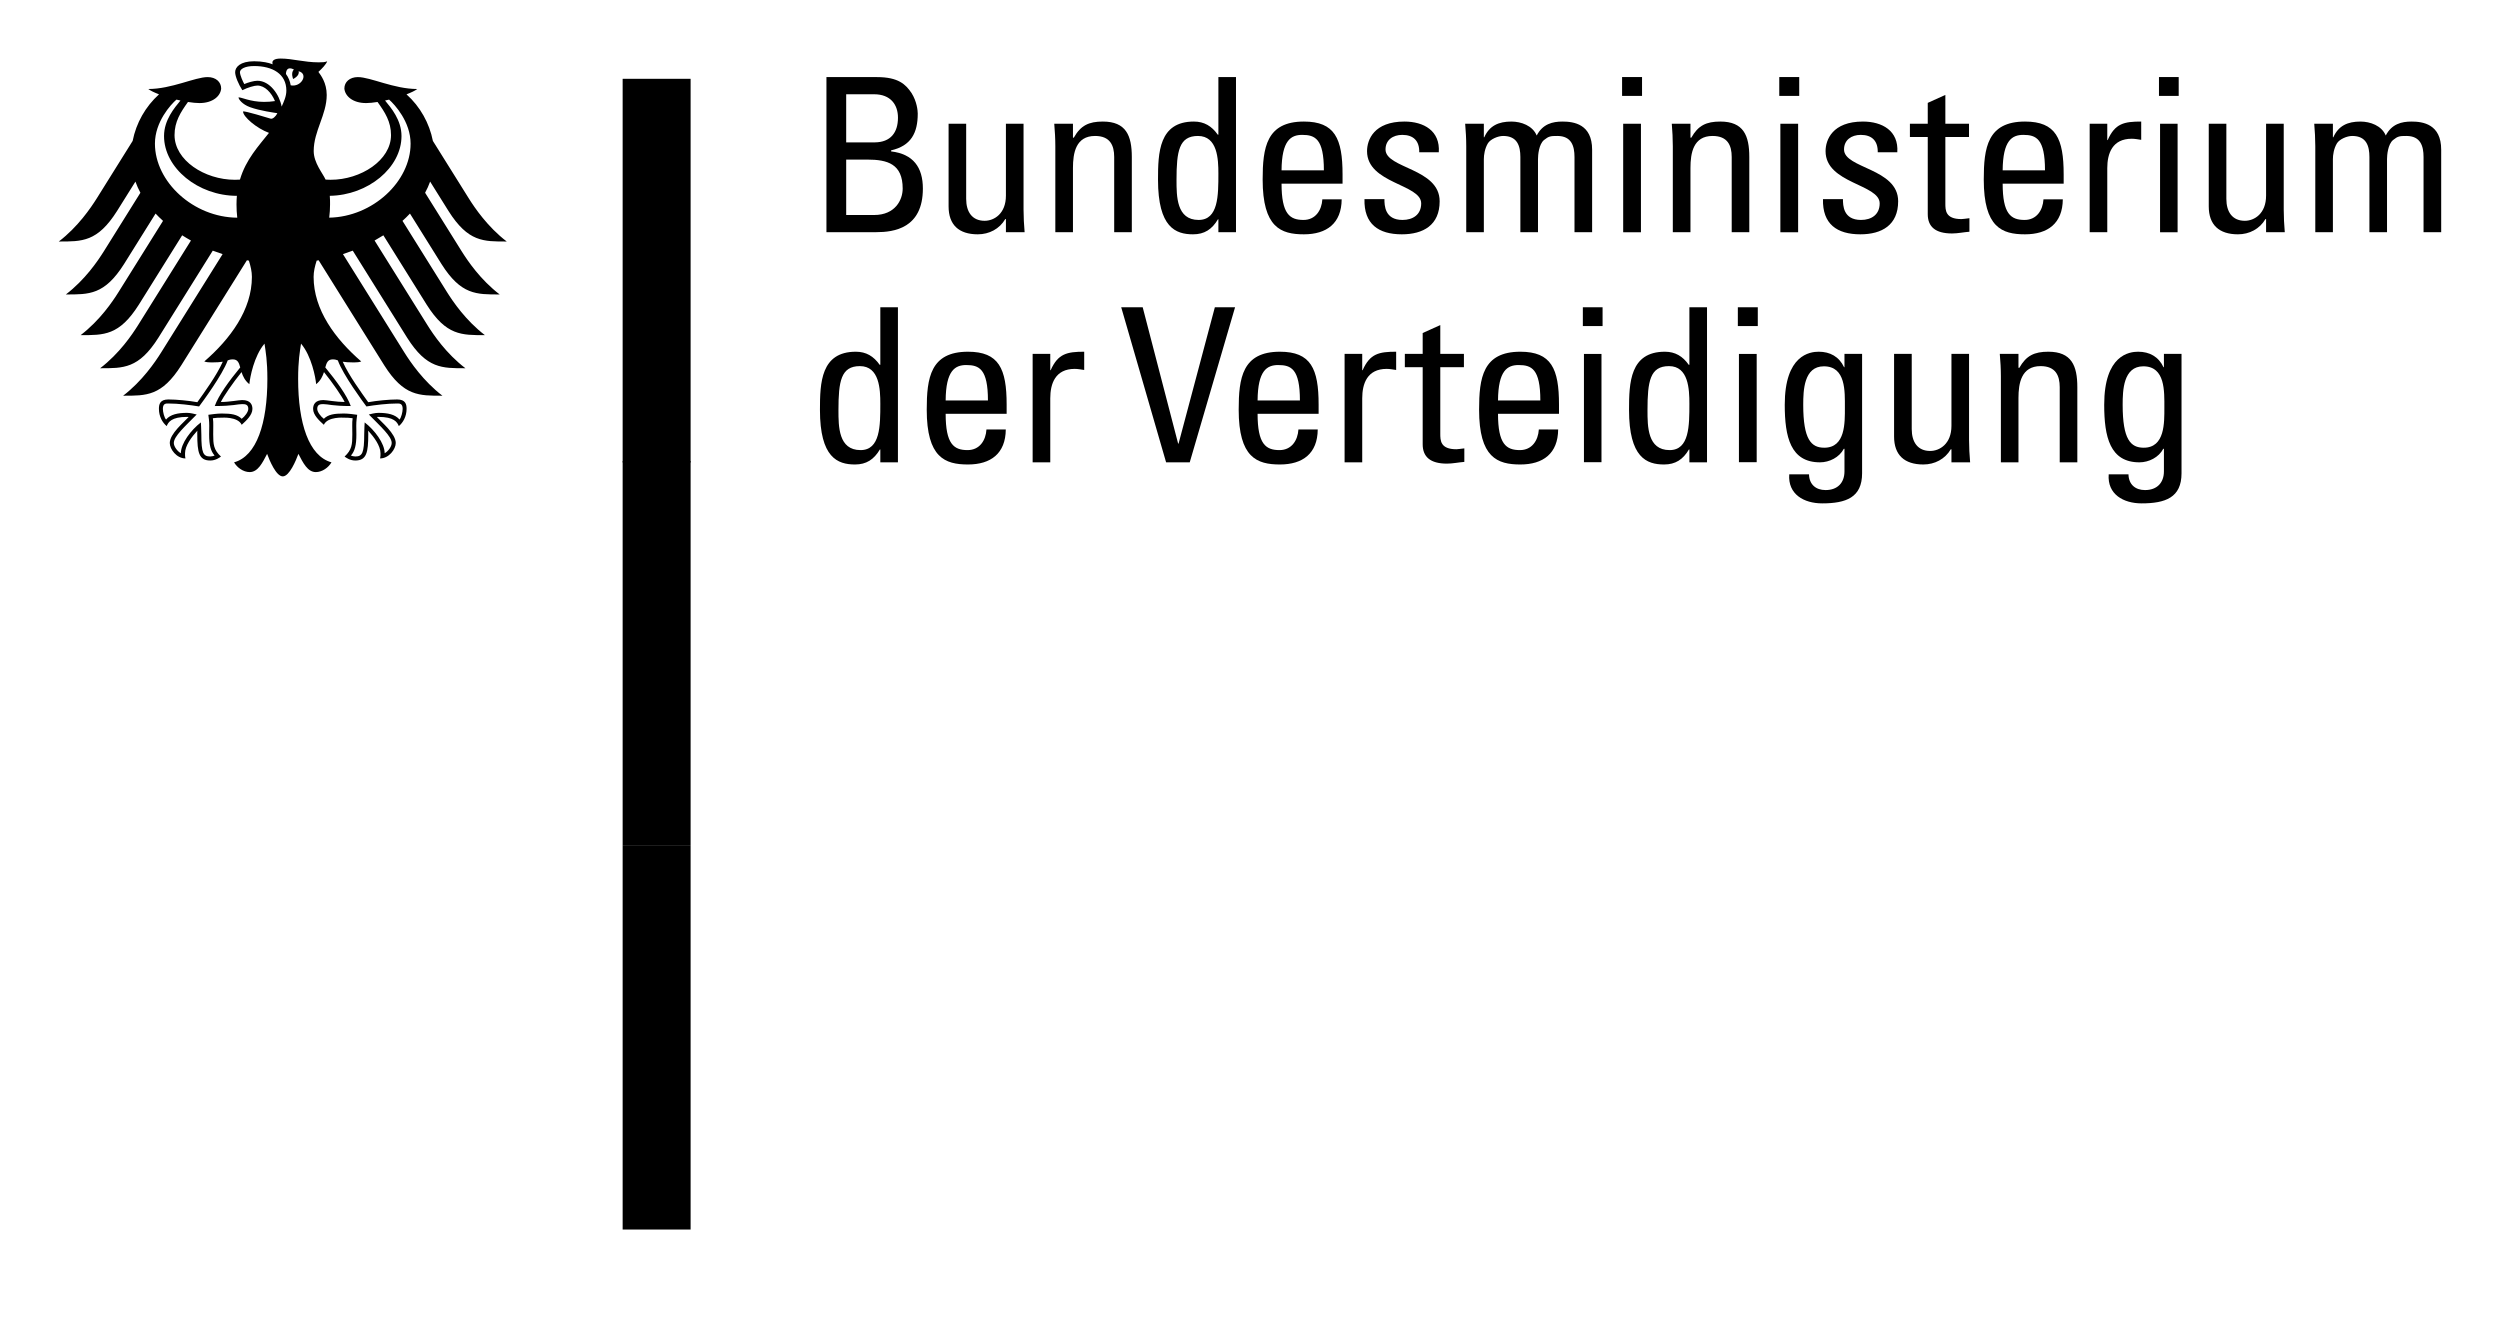
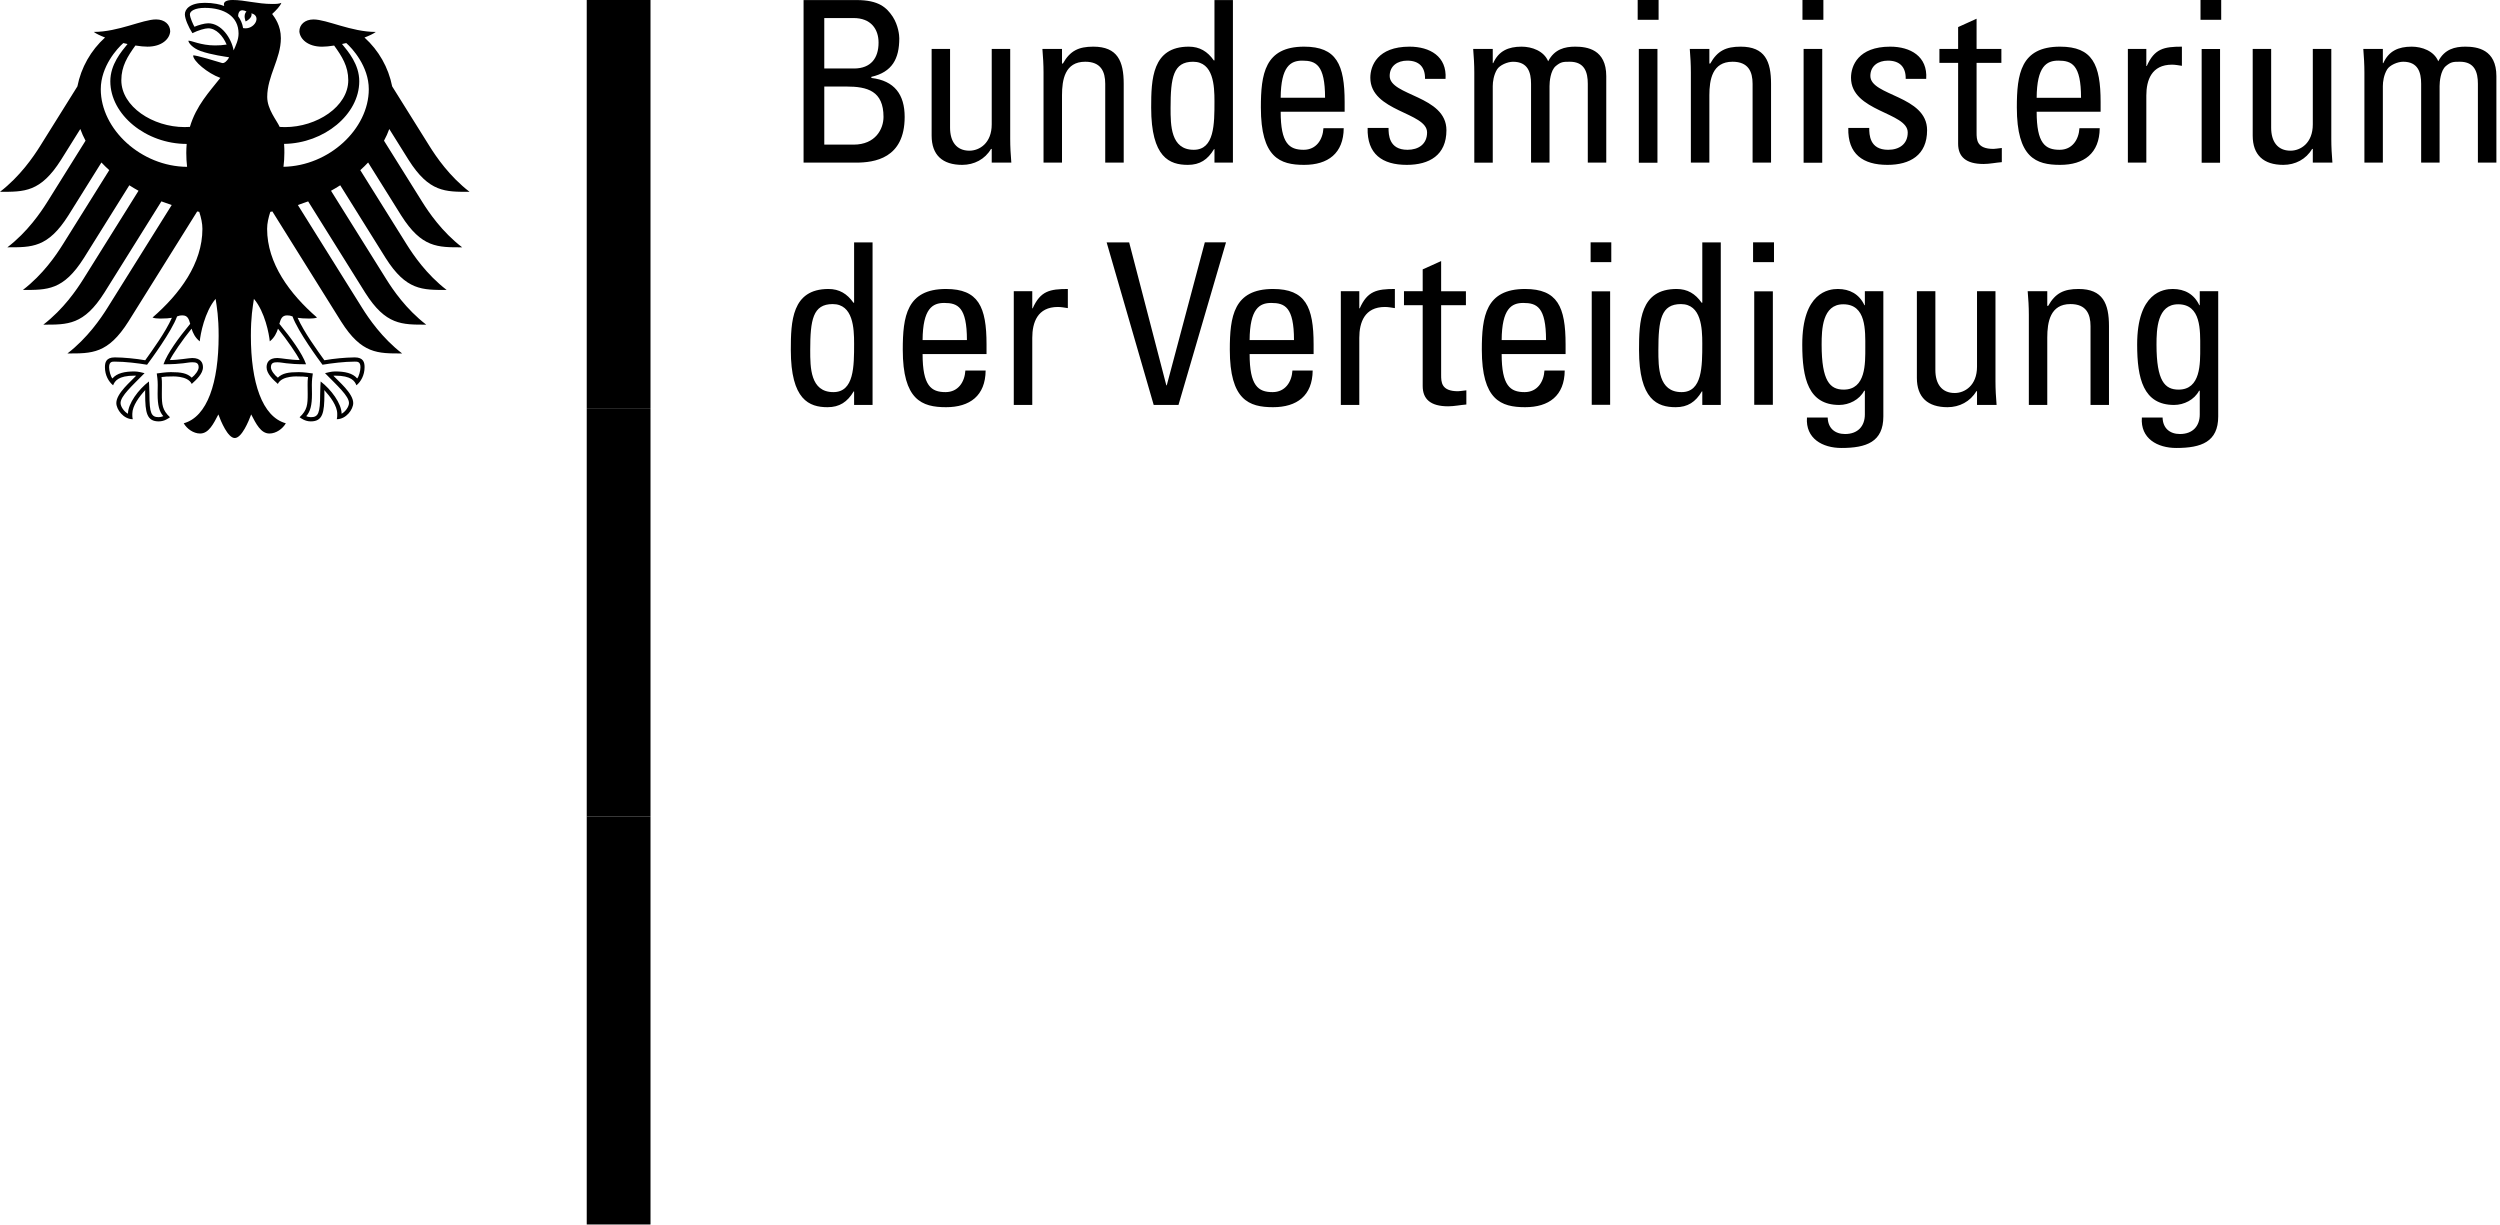
- <svg xmlns="http://www.w3.org/2000/svg" viewBox="0 0 756.496 398.764" role="img" aria-labelledby="logo-bmvg-title">
-   <g fill="currentColor">
-     <path d="M266.384 122.157c0 6.634 0 14.043-5.983 14.043-6.687 0-6.687-7.15-6.687-12.093 0-8.776.776-13.32 6.488-13.32 5.924 0 6.182 7.018 6.182 11.37zm0-11.762h-.192c-1.824-2.6-4.1-3.966-7.21-3.966-10.608 0-10.867 9.426-10.867 17.612 0 14.428 5.334 16.511 10.601 16.511 3.443 0 5.718-1.492 7.542-4.55h.126v3.9h5.327V92.975h-5.327v17.42m19.769 10.787c.06-9.095 2.859-10.72 6.235-10.72 3.901 0 6.561 1.16 6.561 10.72h-12.796zm18.455 4.033v-2.793c0-10.859-2.342-15.993-11.695-15.993-11.377 0-12.485 7.933-12.485 17.546 0 14.494 5.526 16.577 12.485 16.577 6.885 0 11.37-3.31 11.436-10.587h-5.851c-.192 3.31-2.076 6.235-5.718 6.235-4.16 0-6.627-1.824-6.627-10.985h18.455" fill-rule="evenodd" />
-     <path d="M317.809 107.079h-5.334v32.823h5.334v-19.364c0-4.424 1.492-8.915 7.403-8.915.975 0 1.89.199 2.866.331v-5.525c-5.201 0-7.928.583-10.143 5.585h-.126v-4.935m55.921-14.104h-6.116l-10.985 41.268h-.126l-10.727-41.268h-6.5l13.585 46.927h7.151l13.718-46.927" />
-     <path d="M380.543 121.182c.067-9.095 2.86-10.72 6.236-10.72 3.907 0 6.574 1.16 6.574 10.72h-12.81zm18.468 4.033v-2.793c0-10.859-2.341-15.993-11.708-15.993-11.377 0-12.478 7.933-12.478 17.546 0 14.494 5.526 16.577 12.478 16.577 6.892 0 11.377-3.31 11.443-10.587h-5.844c-.2 3.31-2.083 6.235-5.732 6.235-4.159 0-6.627-1.824-6.627-10.985h18.468" fill-rule="evenodd" />
-     <path d="M412.206 107.079h-5.334v32.823h5.334v-19.364c0-4.424 1.492-8.915 7.41-8.915.981 0 1.883.199 2.859.331v-5.525c-5.201 0-7.934.583-10.137 5.585h-.132v-4.935m12.896 0v4.026h5.4v23.337c0 3.768 2.268 5.851 7.343 5.851 1.751 0 3.509-.391 5.26-.524v-4.093c-1.167.133-2.01.266-2.401.266-4.876 0-4.876-2.667-4.876-4.75v-20.087h7.151v-4.026h-7.15v-8.71l-5.328 2.401v6.309h-5.4" />
-     <path d="M453.295 121.182c.066-9.095 2.859-10.72 6.235-10.72 3.908 0 6.574 1.16 6.574 10.72h-12.81zm18.455 4.033v-2.793c0-10.859-2.329-15.993-11.696-15.993-11.376 0-12.484 7.933-12.484 17.546 0 14.494 5.532 16.577 12.484 16.577 6.893 0 11.377-3.31 11.443-10.587h-5.85c-.193 3.31-2.083 6.235-5.725 6.235-4.16 0-6.627-1.824-6.627-10.985h18.455m7.549 14.654h5.307v-32.77h-5.307v32.77zm5.638-46.9h-5.97v5.705h5.97v-5.705zm26.27 29.188c0 6.634 0 14.043-5.977 14.043-6.7 0-6.7-7.15-6.7-12.093 0-8.776.782-13.32 6.507-13.32 5.91 0 6.17 7.018 6.17 11.37zm0-11.762h-.193c-1.817-2.6-4.1-3.966-7.217-3.966-10.594 0-10.853 9.426-10.853 17.612 0 14.428 5.327 16.511 10.594 16.511 3.443 0 5.725-1.492 7.536-4.55h.133v3.9h5.333V92.975h-5.333v17.42m14.992 29.474h5.373v-32.77h-5.373v32.77zm5.705-46.9h-6.037v5.705h6.037v-5.705zm26.356 30.362c0 4.55.198 12.146-6.236 12.146-3.96 0-6.369-2.46-6.369-12.995 0-4.352.193-11.635 6.243-11.635 6.693 0 6.361 7.608 6.361 12.484zm-.127-12.226h-.126c-1.5-3.184-4.232-4.676-7.675-4.676-2.66 0-10.269.975-10.269 16.053 0 9.752 1.751 17.42 10.66 17.42 2.86 0 5.845-1.5 7.211-4.093h.2v6.826c0 3.377-2.01 5.659-5.72 5.659-2.931 0-4.941-1.692-5.008-4.757h-5.983c-.451 6.057 4.484 8.783 9.95 8.783 7.218 0 12.094-1.758 12.094-9.101v-36.14h-5.334v4.026" fill-rule="evenodd" />
-     <path d="M590.505 128.857c0 5.453-3.568 7.602-6.434 7.602-3.768 0-5.586-2.667-5.586-6.627V107.08h-5.34v25.02c0 5.592 3.125 8.451 8.85 8.451 3.442 0 6.56-1.625 8.318-4.61h.192v3.96h5.652c-.192-2.269-.325-4.55-.325-6.82V107.08h-5.327v21.778m38.091 11.044v-22.747c0-6.5-1.751-10.726-8.776-10.726-4.22 0-6.687 1.167-8.77 4.869h-.265v-4.22h-5.652c.199 2.276.331 4.545.331 6.827v25.997h5.32v-19.437c0-4.484.85-9.678 6.7-9.678 4.545 0 5.785 2.859 5.785 6.368v22.747h5.327" />
-     <path d="M654.932 123.331c0 4.55.192 12.146-6.243 12.146-3.967 0-6.375-2.46-6.375-12.995 0-4.352.193-11.635 6.25-11.635 6.686 0 6.368 7.608 6.368 12.484zm-.133-12.226h-.133c-1.499-3.184-4.225-4.676-7.668-4.676-2.667 0-10.27.975-10.27 16.053 0 9.752 1.752 17.42 10.655 17.42 2.865 0 5.857-1.5 7.217-4.093h.199v6.826c0 3.377-2.017 5.659-5.725 5.659-2.925 0-4.935-1.692-5.002-4.757h-5.983c-.458 6.057 4.49 8.783 9.95 8.783 7.211 0 12.087-1.758 12.087-9.101v-36.14h-5.327v4.026M256.056 48.291h6.375c6.11 0 10.72 1.3 10.72 8.77 0 3.45-2.276 8-8.644 8h-8.451v-16.77zm0-19.768h8.451c5.009 0 7.218 3.184 7.218 7.085 0 4.55-2.276 7.416-6.96 7.476h-8.71V28.523zm9.101 41.732c5.327 0 14.103-1.16 14.103-13.194 0-6.435-2.925-10.462-9.612-11.244v-.319c6.037-1.373 8.06-5.267 8.06-11.118 0-.909-.265-3.701-1.89-6.242-1.752-2.6-3.967-4.81-10.462-4.81H250.08v46.927h15.078" fill-rule="evenodd" />
-     <path d="M304.389 59.21c0 5.46-3.576 7.602-6.435 7.602-3.768 0-5.592-2.667-5.592-6.627V37.438h-5.32v25.016c0 5.592 3.11 8.451 8.83 8.451 3.442 0 6.573-1.618 8.318-4.61h.199v3.96h5.658c-.192-2.269-.325-4.544-.325-6.826V37.44h-5.333v21.77m38.097 11.045V47.508c0-6.5-1.758-10.726-8.776-10.726-4.226 0-6.7 1.174-8.777 4.875h-.258v-4.219h-5.659c.192 2.27.325 4.545.325 6.82v25.997h5.334V50.818c0-4.477.842-9.678 6.693-9.678 4.55 0 5.784 2.859 5.784 6.368v22.747h5.334" />
-     <path d="M368.682 52.51c0 6.634 0 14.044-5.983 14.044-6.687 0-6.687-7.152-6.687-12.087 0-8.776.776-13.327 6.488-13.327 5.924 0 6.182 7.018 6.182 11.37zm0-11.761h-.192c-1.824-2.594-4.1-3.967-7.218-3.967-10.6 0-10.859 9.433-10.859 17.612 0 14.435 5.334 16.511 10.594 16.511 3.456 0 5.725-1.492 7.55-4.55h.125v3.9h5.327V23.33h-5.327v17.42m19.112 10.785c.073-9.095 2.859-10.72 6.242-10.72 3.894 0 6.568 1.168 6.568 10.72h-12.81zm18.461 4.033v-2.793c0-10.852-2.348-15.993-11.701-15.993-11.37 0-12.478 7.934-12.478 17.552 0 14.495 5.526 16.571 12.478 16.571 6.892 0 11.376-3.31 11.436-10.587h-5.85c-.193 3.31-2.077 6.236-5.712 6.236-4.166 0-6.634-1.825-6.634-10.986h18.461" fill-rule="evenodd" />
-     <path d="M435.636 60.902c0-10.017-16.379-9.891-16.379-15.67 0-2.858 2.216-4.417 5.068-4.417 3.384 0 5.208 1.818 5.135 5.267h5.917c.451-6.508-4.55-9.3-10.395-9.3-9.24 0-11.317 5.532-11.317 8.968 0 9.818 16.385 9.944 16.385 15.795 0 3.383-2.474 5.009-5.658 5.009-5.393 0-5.466-4.418-5.466-6.302h-6.037c-.199 7.535 4.226 10.653 11.304 10.653 6.5 0 11.443-2.793 11.443-10.003m29.758 9.353V48.158c0-1.24.26-4.484 1.818-5.784 1.433-1.168 2.017-1.234 4.033-1.234 4.286 0 5.195 3.051 5.195 6.368v22.747h5.333V45.3c0-7.735-5.526-8.517-8.969-8.517-2.985 0-5.983.716-7.8 4.225-1.235-2.985-4.684-4.225-7.676-4.225-3.828 0-6.627 1.24-8.186 4.75h-.133v-4.094h-5.652c.193 2.27.326 4.545.326 6.82v25.997h5.326V48.158c0-1.24.26-3.184 1.24-4.816.777-1.227 2.993-2.202 4.611-2.202 4.292 0 5.201 3.051 5.201 6.368v22.747h5.333" />
-     <path d="M491.173 70.282h5.373V37.445h-5.373v32.837zm5.705-46.967h-6.037v5.705h6.037v-5.705z" fill-rule="evenodd" />
-     <path d="M529.336 70.255V47.508c0-6.5-1.75-10.726-8.77-10.726-4.232 0-6.7 1.174-8.776 4.875h-.258v-4.219h-5.652c.186 2.27.312 4.545.312 6.82v25.997h5.34V50.818c0-4.477.842-9.678 6.686-9.678 4.558 0 5.792 2.859 5.792 6.368v22.747h5.326" />
-     <path d="M538.736 70.282h5.374V37.445h-5.374v32.837zm5.705-46.967h-6.036v5.705h6.036v-5.705z" fill-rule="evenodd" />
-     <path d="M574.38 60.902c0-10.017-16.38-9.891-16.38-15.67 0-2.858 2.21-4.417 5.069-4.417 3.383 0 5.2 1.818 5.134 5.267h5.917c.451-6.508-4.557-9.3-10.401-9.3-9.228 0-11.304 5.532-11.304 8.968 0 9.818 16.372 9.944 16.372 15.795 0 3.383-2.468 5.009-5.652 5.009-5.4 0-5.46-4.418-5.46-6.302h-6.043c-.192 7.535 4.22 10.653 11.31 10.653 6.495 0 11.437-2.793 11.437-10.003m3.556-23.464v4.027h5.4v23.337c0 3.768 2.268 5.844 7.343 5.844 1.758 0 3.51-.39 5.267-.524V66.03c-1.167.132-2.017.265-2.401.265-4.883 0-4.883-2.667-4.883-4.75v-20.08h7.158v-4.027h-7.158v-8.716l-5.327 2.408v6.308h-5.4" />
-     <path d="M606.002 51.535c.066-9.095 2.865-10.72 6.249-10.72 3.894 0 6.56 1.168 6.56 10.72h-12.81zm18.461 4.033v-2.793c0-10.852-2.341-15.993-11.702-15.993-11.376 0-12.478 7.934-12.478 17.552 0 14.495 5.52 16.571 12.478 16.571 6.893 0 11.377-3.31 11.443-10.587h-5.85c-.2 3.31-2.077 6.236-5.719 6.236-4.166 0-6.633-1.825-6.633-10.986h18.461" fill-rule="evenodd" />
-     <path d="M637.658 37.438h-5.327v32.817h5.327v-19.37c0-4.412 1.499-8.902 7.416-8.902.975 0 1.884.198 2.852.331v-5.532c-5.194 0-7.927.583-10.136 5.592h-.132v-4.936" />
-     <path d="M653.631 70.282h5.307V37.445h-5.307v32.837zm5.64-46.967H653.3v5.705h5.97v-5.705z" fill-rule="evenodd" />
-     <path d="M685.712 59.21c0 5.46-3.569 7.602-6.428 7.602-3.768 0-5.592-2.667-5.592-6.627V37.438h-5.327v25.016c0 5.592 3.118 8.451 8.842 8.451 3.443 0 6.561-1.618 8.312-4.61h.193v3.96h5.658c-.192-2.269-.318-4.544-.318-6.826V37.44h-5.34v21.77m36.598 11.045V48.158c0-1.24.265-4.484 1.824-5.784 1.433-1.168 2.017-1.234 4.033-1.234 4.286 0 5.194 3.051 5.194 6.368v22.747h5.34V45.3c0-7.735-5.532-8.517-8.975-8.517-2.992 0-5.983.716-7.8 4.225-1.235-2.985-4.684-4.225-7.676-4.225-3.828 0-6.62 1.24-8.186 4.75h-.133v-4.094h-5.645c.186 2.27.318 4.545.318 6.82v25.997h5.327V48.158c0-1.24.259-3.184 1.24-4.816.784-1.227 2.993-2.202 4.618-2.202 4.285 0 5.194 3.051 5.194 6.368v22.747h5.327M188.412 372.047h20.565V255.958h-20.565v116.09z" />
-     <path d="M188.412 255.958h20.565v-116.42h-20.565v116.42z" />
-     <path d="M188.412 139.935h20.565V23.846h-20.565v116.09z" />
-     <path d="M70.963 139.935zm0 .04zm-.006.013zm0-.08zm53.288-96.446c0-6.614-4.816-11.848-6.508-13.32l-1.22.278c1.804 2.196 4.975 5.877 4.975 10.747 0 9.585-10.136 17.924-21.699 18.083.086.988.08 1.857.08 2.6a31.71 31.71 0 0 1-.252 4.014c13.128-.24 24.624-10.906 24.624-22.402zm-18.103 79.405c-5.606 0-6.82-.584-8.3-.584-.941 0-1.85.093-1.85 1.44 0 .928 1.055 2.288 2.003 3.005 1.307-1.307 3.125-1.6 6.044-1.6 1.366 0 3.224.273 4.046.386-.113.802-.278 1.844-.278 3.31 0 .776.033 1.671.033 2.627 0 3.31-.484 5.068-1.645 6.388.252.153.922.292 1.32.292 2.136 0 2.693-1.095 2.693-6.667 0-1.685.14-3.237.14-3.642 2.991 2.282 6.05 6.362 6.05 9.32.981-.497 2.129-1.976 2.129-3.09 0-2.01-3.364-5.003-6.92-8.625.492-.112 1.812-.497 2.9-.497 2.806 0 5.068.47 6.388 2.023.51-.57.948-2.269.948-3.237 0-1.678-.961-1.619-1.658-1.619-2.985 0-6.667.458-9.307.896-.955-1.274-7.065-9.54-8.65-13.944-.451-.166-.816-.299-1.56-.299-1.465 0-1.85 1.029-2.235 2.435 3.37 4.086 6.607 8.53 7.709 11.682zm-33.447-11.682c-.385-1.406-.763-2.435-2.236-2.435-.75 0-1.108.133-1.552.299-1.592 4.405-7.702 12.67-8.664 13.944-2.633-.438-6.315-.896-9.3-.896-.697 0-1.659-.06-1.659 1.619 0 .968.432 2.667.962 3.237 1.3-1.552 3.576-2.023 6.369-2.023 1.094 0 2.408.385 2.905.497-3.562 3.622-6.925 6.614-6.925 8.624 0 1.115 1.16 2.594 2.136 3.091 0-2.958 3.064-7.038 6.056-9.32 0 .405.14 1.957.14 3.642 0 5.572.55 6.667 2.686 6.667.392 0 1.062-.14 1.32-.292-1.16-1.32-1.645-3.078-1.645-6.388 0-.956.033-1.851.033-2.627 0-1.466-.166-2.508-.278-3.31.822-.113 2.68-.385 4.046-.385 2.919 0 4.73.292 6.05 1.599.949-.717 1.997-2.077 1.997-3.006 0-1.346-.909-1.439-1.858-1.439-1.479 0-2.686.584-8.298.584 1.108-3.151 4.338-7.596 7.715-11.682zM49.636 41.167c0-4.87 3.178-8.551 4.969-10.747l-1.214-.279c-1.699 1.473-6.508 6.707-6.508 13.32 0 11.576 11.662 22.323 24.91 22.41a34.702 34.702 0 0 1-.226-4.02c0-.896.04-1.765.113-2.595-11.709 0-22.044-8.404-22.044-18.09zm35.596-8.916c.61-1.387 1.42-3.038 1.42-4.85 0-5.021-4.166-7.416-9.738-7.416-2.86 0-4.306.929-4.306 1.858 0 .922.942 2.965 1.314 3.595 1.021-.451 2.886-1.002 3.96-1.002 3.821 0 6.687 4.286 7.35 7.815zm2.733-6.428c3.27.643 5.486-3.516 2.388-4.266.432 1.38-1.651 2.349-1.651 2.349s-.796-1.844.232-2.886c-1.89-.929-2.368.199-2.408 1.367a7.828 7.828 0 0 1 1.44 3.436zM98.52 54.348c.517.033 1.014.053 1.532.053 9.174 0 18.269-5.924 18.269-13.526 0-4.047-1.818-6.886-4.08-10.017-1.313.212-2.514.331-3.463.331-4.159 0-6.408-2.222-6.573-4.404 0-1.97 1.598-3.456 4.086-3.456 3.854 0 10.886 3.602 17.977 3.602-.703.53-1.864 1.08-3.264 1.612 4.16 3.741 6.933 8.743 7.987 14.103l10.86 17.38c1.824 2.906 5.678 8.604 11.483 13.055-7.019 0-11.676.166-17.613-9.227l-5.566-8.903a24.284 24.284 0 0 1-1.519 3.377l11.065 17.712c1.844 2.932 5.659 8.59 11.496 13.061-7.025 0-11.681.173-17.619-9.227l-9.525-15.25a36.083 36.083 0 0 1-2.263 2.208l13.447 21.52c1.85 2.938 5.652 8.577 11.49 13.061-7.026 0-11.683.166-17.62-9.227l-13.101-20.982c-.87.55-1.751 1.074-2.66 1.579l15.994 25.592c1.844 2.946 5.638 8.57 11.49 13.055-7.02 0-11.683.166-17.62-9.227l-16.465-26.356c-.975.372-1.97.723-2.972 1.048l18.614 29.799c1.811 2.886 5.699 8.61 11.483 13.048-7.025 0-11.682.166-17.619-9.234L96.417 78.753l-.597.12c-.544 1.71-.922 3.316-.922 4.915 0 9.977 6.547 18.78 14.408 25.586-.504.219-1.38.298-2.19.298-1.624 0-2.666-.092-3.409-.218 1.83 4.139 5.738 9.479 7.715 12.252 2.567-.465 6.309-.83 8.763-.83 2.56 0 2.846 1.5 2.846 2.84 0 2.328-1.088 4.192-2.348 5.22-.485-1.2-1.44-2.786-6.176-2.786l-.478.027c1.393 1.539 5.725 5.048 5.725 7.874 0 1.858-2.05 4.67-4.75 4.67.16-.61.133-1.16.133-1.579 0-2.282-2.023-4.955-3.728-6.826.04.558.026.498.026 1.148 0 5.4-.49 7.887-3.92 7.887-1.685 0-2.846-.922-3.244-1.194 2.222-2.063 2.342-3.675 2.342-6.706l-.027-2.627c-.007-.69.007-1.606.12-2.269-1.228-.172-1.725-.166-2.667-.166 0 0-4.883-.385-6.044 2.15-1.333-1.208-3.25-2.92-3.25-4.817 0-1.253.59-2.666 3.098-2.666.955 0 3.947.59 6.441.59-.663-1.499-3.662-5.877-6.249-9.055-.398 1.234-1.008 2.58-2.368 3.662-.186-2.05-1.38-8.504-4.577-12.272-.372 2.54-.876 5.16-.876 10.68 0 13.433 3.23 23.35 10.09 25.241-.896 1.559-2.78 2.952-4.736 2.952-2.508 0-3.875-2.84-5.268-5.513-.73 1.977-2.726 6.813-4.736 6.813-2.003 0-4.013-4.836-4.737-6.813-1.393 2.674-2.76 5.513-5.267 5.513-1.957 0-3.84-1.393-4.73-2.952 6.847-1.89 10.077-11.808 10.077-25.241 0-5.52-.497-8.14-.869-10.68-3.19 3.768-4.398 10.222-4.584 12.272-1.353-1.081-1.97-2.428-2.361-3.662-2.587 3.178-5.58 7.556-6.256 9.055 2.508 0 5.493-.59 6.441-.59 2.515 0 3.105 1.413 3.105 2.666 0 1.898-1.924 3.61-3.244 4.817-1.174-2.535-6.05-2.15-6.05-2.15-.942 0-1.433-.006-2.667.166.107.663.126 1.579.113 2.269l-.02 2.627c0 3.031.12 4.643 2.349 6.706-.398.272-1.566 1.194-3.25 1.194-3.424 0-3.915-2.487-3.915-7.887 0-.65-.026-.59.02-1.148-1.711 1.871-3.728 4.544-3.728 6.826 0 .418-.026.969.133 1.58-2.694 0-4.75-2.813-4.75-4.67 0-2.827 4.338-6.336 5.718-7.875l-.477-.027c-4.73 0-5.692 1.586-6.17 2.787-1.267-1.029-2.355-2.893-2.355-5.221 0-1.34.292-2.84 2.853-2.84 2.454 0 6.196.365 8.77.83 1.976-2.773 5.877-8.113 7.701-12.252-.736.126-1.778.218-3.403.218-.81 0-1.685-.08-2.189-.298 7.861-6.806 14.402-15.61 14.402-25.586 0-1.599-.372-3.204-.91-4.916l-.596-.12-19.841 31.756c-5.938 9.4-10.601 9.234-17.613 9.234 5.778-4.438 9.665-10.162 11.476-13.048l18.621-29.799a63.135 63.135 0 0 1-2.978-1.048l-16.465 26.356c-5.937 9.393-10.6 9.227-17.612 9.227 5.837-4.484 9.632-10.11 11.482-13.055l15.994-25.592a47.569 47.569 0 0 1-2.66-1.58L42.014 92.187c-5.937 9.393-10.587 9.227-17.612 9.227 5.844-4.484 9.638-10.123 11.482-13.061l13.447-21.52a35.495 35.495 0 0 1-2.256-2.209l-9.525 15.25c-5.937 9.4-10.593 9.227-17.619 9.227 5.838-4.47 9.652-10.13 11.497-13.061l11.058-17.712a24.206 24.206 0 0 1-1.506-3.377l-5.566 8.903c-5.943 9.393-10.6 9.227-17.619 9.227 5.805-4.451 9.659-10.15 11.49-13.055l10.853-17.38a25.75 25.75 0 0 1 7.98-14.103c-1.387-.531-2.554-1.082-3.25-1.612 7.084 0 14.11-3.602 17.97-3.602 2.494 0 4.086 1.486 4.086 3.456-.159 2.182-2.414 4.404-6.574 4.404-.948 0-2.142-.119-3.469-.331-2.255 3.13-4.066 5.97-4.066 10.017 0 7.602 9.081 13.526 18.262 13.526.524 0 1.015-.02 1.532-.053 1.818-6.156 5.685-10.196 8.783-14.143-3.714-1.354-7.847-4.87-7.847-6.468.477-.272 7.575 1.957 8.305 2.156.153.04.305.053.478 0 .855-.259 1.585-1.52 1.585-1.645-.756-.126-5.214-.704-8.259-1.818-2.315-.843-3.482-2.382-3.482-2.959.743-.12 3.555 1.36 7.695 1.36 1.532 0 1.824-.066 3.343-.245-1.061-2.548-3.071-4.697-5.327-4.697-.909 0-2.886.57-4.55 1.407-1.155-1.798-2.176-4.166-2.176-5.453 0-1.52 1.512-3.304 5.758-3.304 1.194 0 2.295.1 3.33.292.829.153 1.526.338 2.275.63-.053-.1-.093-.318-.093-.537 0-.577.538-1.207 2.534-1.207 3.496 0 7.078 1.147 11.47 1.147 1.14 0 1.91-.033 2.574-.318-.292.882-1.52 2.169-2.654 3.21.697.962 2.514 3.264 2.514 6.986 0 5.977-3.94 10.912-3.94 16.962 0 3.589 2.766 6.76 3.596 8.644" fill-rule="evenodd" />
+ <svg xmlns="http://www.w3.org/2000/svg" viewBox="0 0 196 96" aria-labelledby="logo-bmvg-title">
+   <g fill="currentColor" fill-rule="evenodd">
+     <path d="M66.962 23.733v-4.731h1.447v12.746h-1.447v-1.06h-.034c-.496.83-1.114 1.236-2.049 1.236-1.43 0-2.879-.565-2.879-4.484 0-2.224.07-4.784 2.951-4.784.845 0 1.463.371 1.959 1.077h.052zm10.382 4.026h-5.013c0 2.488.67 2.983 1.8 2.983.99 0 1.501-.794 1.554-1.693h1.589c-.018 1.976-1.236 2.875-3.106 2.875-1.89 0-3.391-.565-3.391-4.502 0-2.611.3-4.766 3.39-4.766 2.541 0 3.177 1.394 3.177 4.344v.759zm3.586-4.927v1.34h.034c.602-1.358 1.342-1.516 2.755-1.516v1.5c-.265-.035-.514-.09-.779-.09-1.605 0-2.01 1.22-2.01 2.422v5.26H79.48v-8.916h1.449zm15.189-3.83l-3.726 12.746H90.45l-3.69-12.746h1.766L91.44 30.21h.034L94.458 19h1.66zm6.866 8.757H97.97c0 2.488.67 2.983 1.8 2.983.991 0 1.503-.794 1.557-1.693h1.587c-.018 1.976-1.236 2.875-3.108 2.875-1.888 0-3.389-.565-3.389-4.502 0-2.611.3-4.766 3.39-4.766 2.543 0 3.18 1.394 3.18 4.344v.759zm3.584-4.927v1.34h.036c.598-1.358 1.34-1.516 2.753-1.516v1.5c-.264-.035-.51-.09-.776-.09-1.607 0-2.013 1.22-2.013 2.422v5.26h-1.448v-8.916h1.448zm3.503 0h1.467V21.12l1.446-.652v2.365h1.943v1.094h-1.943v5.456c0 .566 0 1.29 1.325 1.29.106 0 .335-.036.652-.072v1.112c-.476.036-.953.142-1.429.142-1.378 0-1.994-.566-1.994-1.59v-6.338h-1.467v-1.094zm12.67 4.927h-5.012c0 2.488.67 2.983 1.8 2.983.989 0 1.502-.794 1.555-1.693h1.589c-.018 1.976-1.236 2.875-3.108 2.875-1.889 0-3.391-.565-3.391-4.502 0-2.611.3-4.766 3.39-4.766 2.545 0 3.177 1.394 3.177 4.344v.759zm2.05 3.98v-8.901h1.442v8.9h-1.441zM126.325 19v1.55h-1.621V19h1.621zm7.135 4.733v-4.731h1.449v12.746h-1.449v-1.06h-.036c-.492.83-1.111 1.236-2.047 1.236-1.43 0-2.877-.565-2.877-4.484 0-2.224.07-4.784 2.948-4.784.846 0 1.466.371 1.96 1.077h.052zm4.072 8.006v-8.901h1.46v8.9h-1.46zM139.081 19v1.55h-1.64V19h1.64zm7.124 4.926v-1.094h1.449v9.817c0 1.994-1.325 2.472-3.285 2.472-1.485 0-2.825-.74-2.703-2.386h1.626c.018.833.564 1.292 1.36 1.292 1.007 0 1.553-.62 1.553-1.537v-1.854h-.054c-.371.704-1.182 1.112-1.958 1.112-2.42 0-2.896-2.083-2.896-4.732 0-4.095 2.067-4.36 2.79-4.36.934 0 1.677.405 2.084 1.27h.034zm8.793 4.822v-5.916h1.447v7.063c0 .617.036 1.236.088 1.853h-1.535v-1.076h-.052c-.478.81-1.325 1.252-2.26 1.252-1.555 0-2.403-.776-2.403-2.295v-6.797h1.45v6.18c0 1.076.494 1.8 1.517 1.8.779 0 1.748-.583 1.748-2.064zm10.346 3h-1.447v-6.179c0-.953-.337-1.73-1.571-1.73-1.59 0-1.82 1.411-1.82 2.63v5.279h-1.445v-7.062c0-.62-.036-1.236-.09-1.854h1.535v1.146h.072c.566-1.005 1.236-1.322 2.382-1.322 1.908 0 2.384 1.148 2.384 2.913v6.179zm7.117-7.822v-1.094h1.447v9.817c0 1.994-1.325 2.472-3.283 2.472-1.483 0-2.827-.74-2.703-2.386h1.625c.018.833.564 1.292 1.359 1.292 1.007 0 1.555-.62 1.555-1.537v-1.854h-.054c-.37.704-1.182 1.112-1.96 1.112-2.418 0-2.894-2.083-2.894-4.732 0-4.095 2.065-4.36 2.789-4.36.935 0 1.676.405 2.083 1.27h.036zm-39.002 3.002c0-1.182-.07-3.088-1.675-3.088-1.555 0-1.768 1.234-1.768 3.618 0 1.342 0 3.284 1.82 3.284 1.623 0 1.623-2.012 1.623-3.814zm-15.73-.265h3.48c0-2.596-.724-2.912-1.786-2.912-.917 0-1.675.442-1.693 2.912zm-45.398 0h3.476c0-2.596-.722-2.912-1.782-2.912-.917 0-1.677.442-1.694 2.912zm-5.369.265c0-1.182-.07-3.088-1.68-3.088-1.55 0-1.761 1.234-1.761 3.618 0 1.342 0 3.284 1.816 3.284 1.625 0 1.625-2.012 1.625-3.814zm31.007-.265h3.48c0-2.596-.725-2.912-1.786-2.912-.917 0-1.676.442-1.694 2.912zm48.27.584c0-1.325.09-3.391-1.728-3.391-1.643 0-1.695 1.978-1.695 3.16 0 2.861.654 3.53 1.73 3.53 1.747 0 1.693-2.063 1.693-3.3zm26.258 0c0-1.325.086-3.391-1.73-3.391-1.645 0-1.697 1.978-1.697 3.16 0 2.861.654 3.53 1.731 3.53 1.748 0 1.696-2.063 1.696-3.3zM67.095 12.75H63V.004h4.15c1.764 0 2.365.6 2.841 1.306.441.69.513 1.449.513 1.695 0 1.59-.55 2.647-2.189 3.02v.087c1.817.212 2.611 1.306 2.611 3.054 0 3.268-2.384 3.584-3.83 3.584zm10.656-3V3.836H79.2v7.06c0 .62.036 1.237.088 1.854h-1.537v-1.076h-.054c-.474.812-1.324 1.252-2.26 1.252-1.552 0-2.397-.776-2.397-2.295V3.836h1.445v6.178c0 1.076.495 1.8 1.519 1.8.776 0 1.747-.582 1.747-2.064zm10.348 3H86.65V6.57c0-.953-.335-1.73-1.57-1.73-1.59 0-1.819 1.413-1.819 2.63v5.279h-1.448V5.688c0-.618-.036-1.236-.089-1.852h1.537v1.146h.07c.564-1.005 1.236-1.324 2.384-1.324 1.907 0 2.384 1.147 2.384 2.913v6.179zm7.115-8.015V.004h1.447V12.75h-1.447v-1.06h-.034c-.495.83-1.112 1.236-2.05 1.236-1.43 0-2.878-.564-2.878-4.485 0-2.221.07-4.783 2.95-4.783.847 0 1.465.373 1.96 1.077h.052zM105.42 8.76h-5.015c0 2.489.67 2.984 1.802 2.984.987 0 1.5-.794 1.551-1.694h1.59c-.017 1.977-1.235 2.876-3.107 2.876-1.888 0-3.389-.564-3.389-4.5 0-2.613.301-4.768 3.39-4.768 2.54 0 3.178 1.396 3.178 4.344v.758zm7.98 1.449c0 1.959-1.342 2.717-3.108 2.717-1.923 0-3.125-.847-3.07-2.894h1.64c0 .512.019 1.712 1.484 1.712.865 0 1.537-.441 1.537-1.36 0-1.59-4.45-1.624-4.45-4.29 0-.934.563-2.436 3.073-2.436 1.588 0 2.946.758 2.824 2.526h-1.608c.02-.937-.475-1.43-1.394-1.43-.775 0-1.377.423-1.377 1.2 0 1.568 4.449 1.534 4.449 4.255zm8.083 2.54h-1.449V6.572c0-.9-.247-1.73-1.413-1.73-.44 0-1.041.265-1.252.599-.266.443-.337.97-.337 1.308v6.002h-1.447V5.688c0-.618-.036-1.236-.088-1.852h1.535v1.112h.036c.424-.953 1.184-1.29 2.224-1.29.812 0 1.75.337 2.084 1.147.494-.953 1.309-1.147 2.12-1.147.934 0 2.435.212 2.435 2.313v6.779h-1.448V6.57c0-.9-.247-1.73-1.411-1.73-.548 0-.706.018-1.096.336-.423.353-.493 1.234-.493 1.57v6.003zm7.001.008v-8.92h1.46v8.92h-1.46zM130.034 0v1.55h-1.64V0h1.64zm8.816 12.75h-1.447V6.57c0-.953-.335-1.73-1.573-1.73-1.587 0-1.816 1.413-1.816 2.63v5.279h-1.45V5.688c0-.618-.034-1.236-.085-1.852h1.535v1.146h.07c.564-1.005 1.235-1.324 2.384-1.324 1.907 0 2.382 1.147 2.382 2.913v6.179zm2.553.007v-8.92h1.46v8.92h-1.46zM142.953 0v1.55h-1.64V0h1.64zm8.131 10.209c0 1.959-1.342 2.717-3.106 2.717-1.926 0-3.124-.847-3.072-2.894h1.642c0 .512.016 1.712 1.482 1.712.865 0 1.536-.441 1.536-1.36 0-1.59-4.447-1.624-4.447-4.29 0-.934.564-2.436 3.07-2.436 1.587 0 2.948.758 2.825 2.526h-1.607c.018-.937-.476-1.43-1.395-1.43-.776 0-1.376.423-1.376 1.2 0 1.568 4.448 1.534 4.448 4.255zm.966-6.373h1.467V2.123l1.447-.655v2.368h1.944V4.93h-1.944v5.454c0 .566 0 1.29 1.326 1.29.104 0 .335-.036.652-.072v1.111c-.477.037-.953.143-1.43.143-1.379 0-1.995-.564-1.995-1.588V4.93h-1.467V3.836zm12.638 4.924h-5.014c0 2.489.67 2.984 1.801 2.984.99 0 1.5-.794 1.554-1.694h1.589c-.018 1.977-1.236 2.876-3.108 2.876-1.89 0-3.39-.564-3.39-4.5 0-2.613.3-4.768 3.39-4.768 2.542 0 3.178 1.396 3.178 4.344v.758zm3.584-4.924v1.34h.036c.6-1.36 1.342-1.518 2.753-1.518V5.16c-.263-.036-.51-.09-.775-.09-1.607 0-2.014 1.22-2.014 2.418v5.262h-1.447V3.836h1.447zm4.338 8.92V3.839h1.442v8.919h-1.442zM174.142 0v1.55h-1.622V0h1.622zm7.182 9.75V3.836h1.45v7.06c0 .62.035 1.237.087 1.854h-1.537v-1.076h-.052c-.476.812-1.323 1.252-2.258 1.252-1.555 0-2.402-.776-2.402-2.295V3.836h1.447v6.178c0 1.076.496 1.8 1.519 1.8.777 0 1.746-.582 1.746-2.064zm9.94 3h-1.446V6.57c0-.9-.247-1.73-1.411-1.73-.442 0-1.042.265-1.254.599-.267.443-.337.97-.337 1.308v6.002h-1.447V5.688c0-.618-.036-1.236-.086-1.852h1.533v1.112h.036c.425-.953 1.184-1.29 2.223-1.29.813 0 1.75.337 2.085 1.147.494-.953 1.306-1.147 2.119-1.147.935 0 2.438.212 2.438 2.313v6.779h-1.45V6.57c0-.9-.248-1.73-1.412-1.73-.547 0-.706.018-1.095.336-.423.353-.496 1.234-.496 1.57v6.003zM64.624 6.784v4.555h2.295c1.73 0 2.348-1.236 2.348-2.173 0-2.03-1.253-2.382-2.912-2.382h-1.732zm35.781.88h3.48c0-2.594-.727-2.91-1.784-2.91-.92 0-1.676.44-1.696 2.91zm-35.782-6.25V5.37h2.366c1.272-.016 1.89-.794 1.89-2.03 0-1.06-.6-1.925-1.96-1.925h-2.296zM95.214 7.93c0-1.182-.07-3.089-1.679-3.089-1.551 0-1.762 1.236-1.762 3.62 0 1.34 0 3.283 1.816 3.283 1.625 0 1.625-2.013 1.625-3.814zm64.46-.265h3.479c0-2.595-.724-2.912-1.782-2.912-.919 0-1.68.442-1.697 2.912z" fill="currentColor" />
+     <path fill="currentColor" d="M46 96h5V64h-5z" />
+     <path fill="currentColor" d="M46 64h5V32h-5z" />
+     <path fill="currentColor" d="M46 32h5V0h-5zM28.913 6.993c0-1.797-1.308-3.218-1.767-3.618l-.332.075c.49.597 1.352 1.597 1.352 2.92 0 2.603-2.753 4.868-5.894 4.911.023.269.022.505.022.706 0 .373-.024.737-.069 1.09 3.566-.064 6.688-2.962 6.688-6.084zM23.996 28.56c-1.522 0-1.852-.158-2.254-.158-.256 0-.502.025-.502.39 0 .253.286.622.544.817.355-.355.848-.434 1.641-.434.371 0 .876.074 1.1.104-.031.218-.076.501-.076.9 0 .21.009.453.009.713 0 .899-.132 1.376-.447 1.735.068.041.25.08.358.08.58 0 .732-.298.732-1.812 0-.457.038-.879.038-.989.812.62 1.643 1.728 1.643 2.532.267-.135.578-.537.578-.84 0-.546-.913-1.358-1.879-2.342.133-.03.492-.135.787-.135.763 0 1.377.128 1.736.55.138-.156.257-.617.257-.88 0-.456-.261-.44-.45-.44-.811 0-1.811.125-2.528.244-.26-.346-1.92-2.591-2.35-3.788a1.044 1.044 0 0 0-.423-.081c-.398 0-.503.28-.607.661.915 1.11 1.794 2.317 2.093 3.173zm-9.084-3.173c-.105-.382-.208-.661-.608-.661-.203 0-.3.036-.421.081-.433 1.197-2.092 3.442-2.353 3.788-.716-.12-1.716-.244-2.526-.244-.19 0-.45-.016-.45.44 0 .263.116.724.26.88.354-.422.972-.55 1.73-.55.297 0 .654.104.79.135-.968.984-1.882 1.796-1.882 2.342 0 .303.316.705.58.84 0-.804.833-1.912 1.645-2.532 0 .11.038.532.038.99 0 1.513.15 1.81.73 1.81a.938.938 0 0 0 .359-.08c-.316-.358-.447-.835-.447-1.734 0-.26.009-.503.009-.714 0-.398-.045-.68-.076-.899.223-.03.728-.104 1.1-.104.792 0 1.284.079 1.642.434.258-.195.543-.564.543-.816 0-.366-.247-.391-.505-.391-.402 0-.73.158-2.254.158.301-.856 1.179-2.063 2.096-3.173zM8.649 6.37c0-1.322.863-2.322 1.35-2.919l-.33-.075c-.462.4-1.768 1.821-1.768 3.618 0 3.144 3.167 6.063 6.766 6.086a9.426 9.426 0 0 1-.062-1.092c0-.243.011-.479.031-.704-3.18 0-5.987-2.283-5.987-4.914zm9.668-2.421c.166-.377.386-.826.386-1.317 0-1.364-1.132-2.015-2.645-2.015-.777 0-1.17.252-1.17.505 0 .25.256.805.357.976.277-.122.784-.272 1.076-.272 1.038 0 1.816 1.164 1.996 2.123zm.742-1.746c.889.175 1.49-.955.649-1.159.117.375-.449.638-.449.638s-.216-.5.063-.784c-.513-.252-.643.054-.654.371.2.27.336.586.391.934zm2.867 7.748c.14.009.276.014.416.014 2.492 0 4.962-1.61 4.962-3.674 0-1.099-.493-1.87-1.108-2.72-.356.057-.683.09-.94.09-1.13 0-1.74-.604-1.786-1.197 0-.535.434-.939 1.11-.939 1.047 0 2.957.979 4.883.979-.191.144-.506.293-.887.438a6.975 6.975 0 0 1 2.17 3.83l2.95 4.72c.495.79 1.542 2.338 3.118 3.547-1.906 0-3.17.045-4.783-2.507l-1.512-2.418c-.112.312-.25.618-.413.918l3.006 4.81c.5.797 1.537 2.334 3.122 3.548-1.908 0-3.173.047-4.785-2.506L28.86 12.74a9.68 9.68 0 0 1-.614.6l3.652 5.845c.503.798 1.535 2.33 3.12 3.547-1.907 0-3.172.045-4.785-2.506l-3.558-5.7c-.236.15-.476.293-.723.43l4.344 6.951c.501.8 1.532 2.328 3.12 3.546-1.905 0-3.172.045-4.785-2.506l-4.472-7.159c-.265.101-.535.197-.807.285l5.056 8.093c.492.784 1.548 2.34 3.119 3.545-1.908 0-3.173.045-4.786-2.508l-5.387-8.626-.162.033c-.148.465-.25.9-.25 1.335 0 2.71 1.778 5.1 3.913 6.95-.137.059-.375.08-.595.08-.441 0-.724-.025-.926-.059.497 1.124 1.559 2.575 2.096 3.328a15.549 15.549 0 0 1 2.38-.225c.695 0 .773.407.773.77 0 .633-.296 1.14-.638 1.419-.132-.326-.391-.757-1.678-.757l-.13.007c.379.418 1.556 1.372 1.556 2.14 0 .504-.557 1.268-1.29 1.268.043-.166.036-.316.036-.43 0-.62-.55-1.345-1.013-1.853.01.151.007.135.007.311 0 1.467-.133 2.143-1.065 2.143-.457 0-.773-.25-.88-.325.603-.56.635-.998.635-1.821l-.007-.714a3.881 3.881 0 0 1 .032-.616c-.333-.047-.468-.045-.724-.045 0 0-1.326-.104-1.641.584-.362-.328-.883-.793-.883-1.308 0-.34.16-.725.841-.725.26 0 1.072.16 1.75.16-.18-.406-.995-1.596-1.697-2.459-.109.335-.274.701-.644.995-.05-.557-.374-2.31-1.243-3.333-.1.69-.238 1.401-.238 2.9 0 3.65.878 6.343 2.74 6.856-.242.424-.754.802-1.286.802-.68 0-1.052-.771-1.43-1.497-.199.537-.74 1.85-1.287 1.85-.544 0-1.09-1.313-1.286-1.85-.379.726-.75 1.497-1.431 1.497-.531 0-1.043-.378-1.285-.802 1.86-.513 2.737-3.207 2.737-6.856 0-1.499-.135-2.21-.236-2.9-.866 1.023-1.194 2.776-1.245 3.333-.367-.294-.535-.66-.641-.995-.703.863-1.516 2.053-1.7 2.46.682 0 1.493-.16 1.75-.16.683 0 .843.383.843.724 0 .515-.522.98-.88 1.308-.32-.688-1.644-.584-1.644-.584-.256 0-.389-.002-.724.045.029.18.034.429.03.616l-.005.714c0 .823.032 1.261.638 1.821-.108.074-.425.325-.883.325-.93 0-1.063-.676-1.063-2.143 0-.176-.007-.16.005-.311-.465.508-1.012 1.234-1.012 1.854 0 .113-.007.263.036.429-.732 0-1.29-.764-1.29-1.269 0-.767 1.178-1.72 1.553-2.139l-.13-.007c-1.285 0-1.546.43-1.676.757-.344-.28-.64-.786-.64-1.418 0-.364.08-.771.776-.771.666 0 1.682.099 2.382.225.536-.753 1.596-2.204 2.091-3.328-.2.034-.482.06-.924.06-.22 0-.458-.022-.594-.082 2.135-1.848 3.911-4.24 3.911-6.95 0-.433-.1-.87-.247-1.334l-.162-.033-5.389 8.626c-1.613 2.553-2.88 2.508-4.784 2.508 1.57-1.206 2.625-2.76 3.117-3.545l5.058-8.093a17.148 17.148 0 0 1-.809-.285l-4.472 7.159c-1.613 2.551-2.88 2.506-4.784 2.506 1.586-1.218 2.616-2.746 3.12-3.546l4.343-6.951a12.92 12.92 0 0 1-.722-.43l-3.56 5.7c-1.613 2.551-2.876 2.506-4.784 2.506 1.587-1.218 2.618-2.75 3.118-3.547l3.653-5.846a9.64 9.64 0 0 1-.613-.6l-2.587 4.143C3.753 19.436 2.488 19.389.58 19.389c1.586-1.214 2.622-2.751 3.123-3.548l3.003-4.81c-.16-.3-.299-.606-.409-.918l-1.511 2.418C3.17 15.083 1.906 15.038 0 15.038c1.577-1.21 2.623-2.757 3.12-3.546l2.948-4.72A6.994 6.994 0 0 1 8.236 2.94c-.377-.145-.694-.294-.883-.438 1.924 0 3.833-.979 4.881-.979.678 0 1.11.404 1.11.939-.043.593-.656 1.196-1.785 1.196-.258 0-.582-.032-.943-.09-.612.85-1.104 1.622-1.104 2.721 0 2.065 2.466 3.674 4.96 3.674.142 0 .276-.005.416-.014.494-1.673 1.544-2.77 2.386-3.842-1.01-.367-2.132-1.322-2.132-1.757.13-.074 2.058.532 2.256.586.042.01.083.014.13 0 .232-.07.43-.413.43-.447-.205-.034-1.416-.19-2.243-.494-.629-.228-.946-.646-.946-.803.202-.033.966.37 2.09.37.417 0 .496-.019.909-.068-.289-.691-.835-1.275-1.447-1.275-.247 0-.784.155-1.236.382-.314-.488-.591-1.132-.591-1.481 0-.413.41-.898 1.564-.898.324 0 .623.027.904.08.225.041.415.092.618.17a.366.366 0 0 1-.025-.145c0-.157.146-.328.688-.328.95 0 1.923.312 3.115.312.31 0 .52-.01.7-.087-.08.24-.413.59-.721.872.19.262.683.887.683 1.898 0 1.623-1.07 2.964-1.07 4.607 0 .975.75 1.836.976 2.348z" />
  </g>
</svg>
